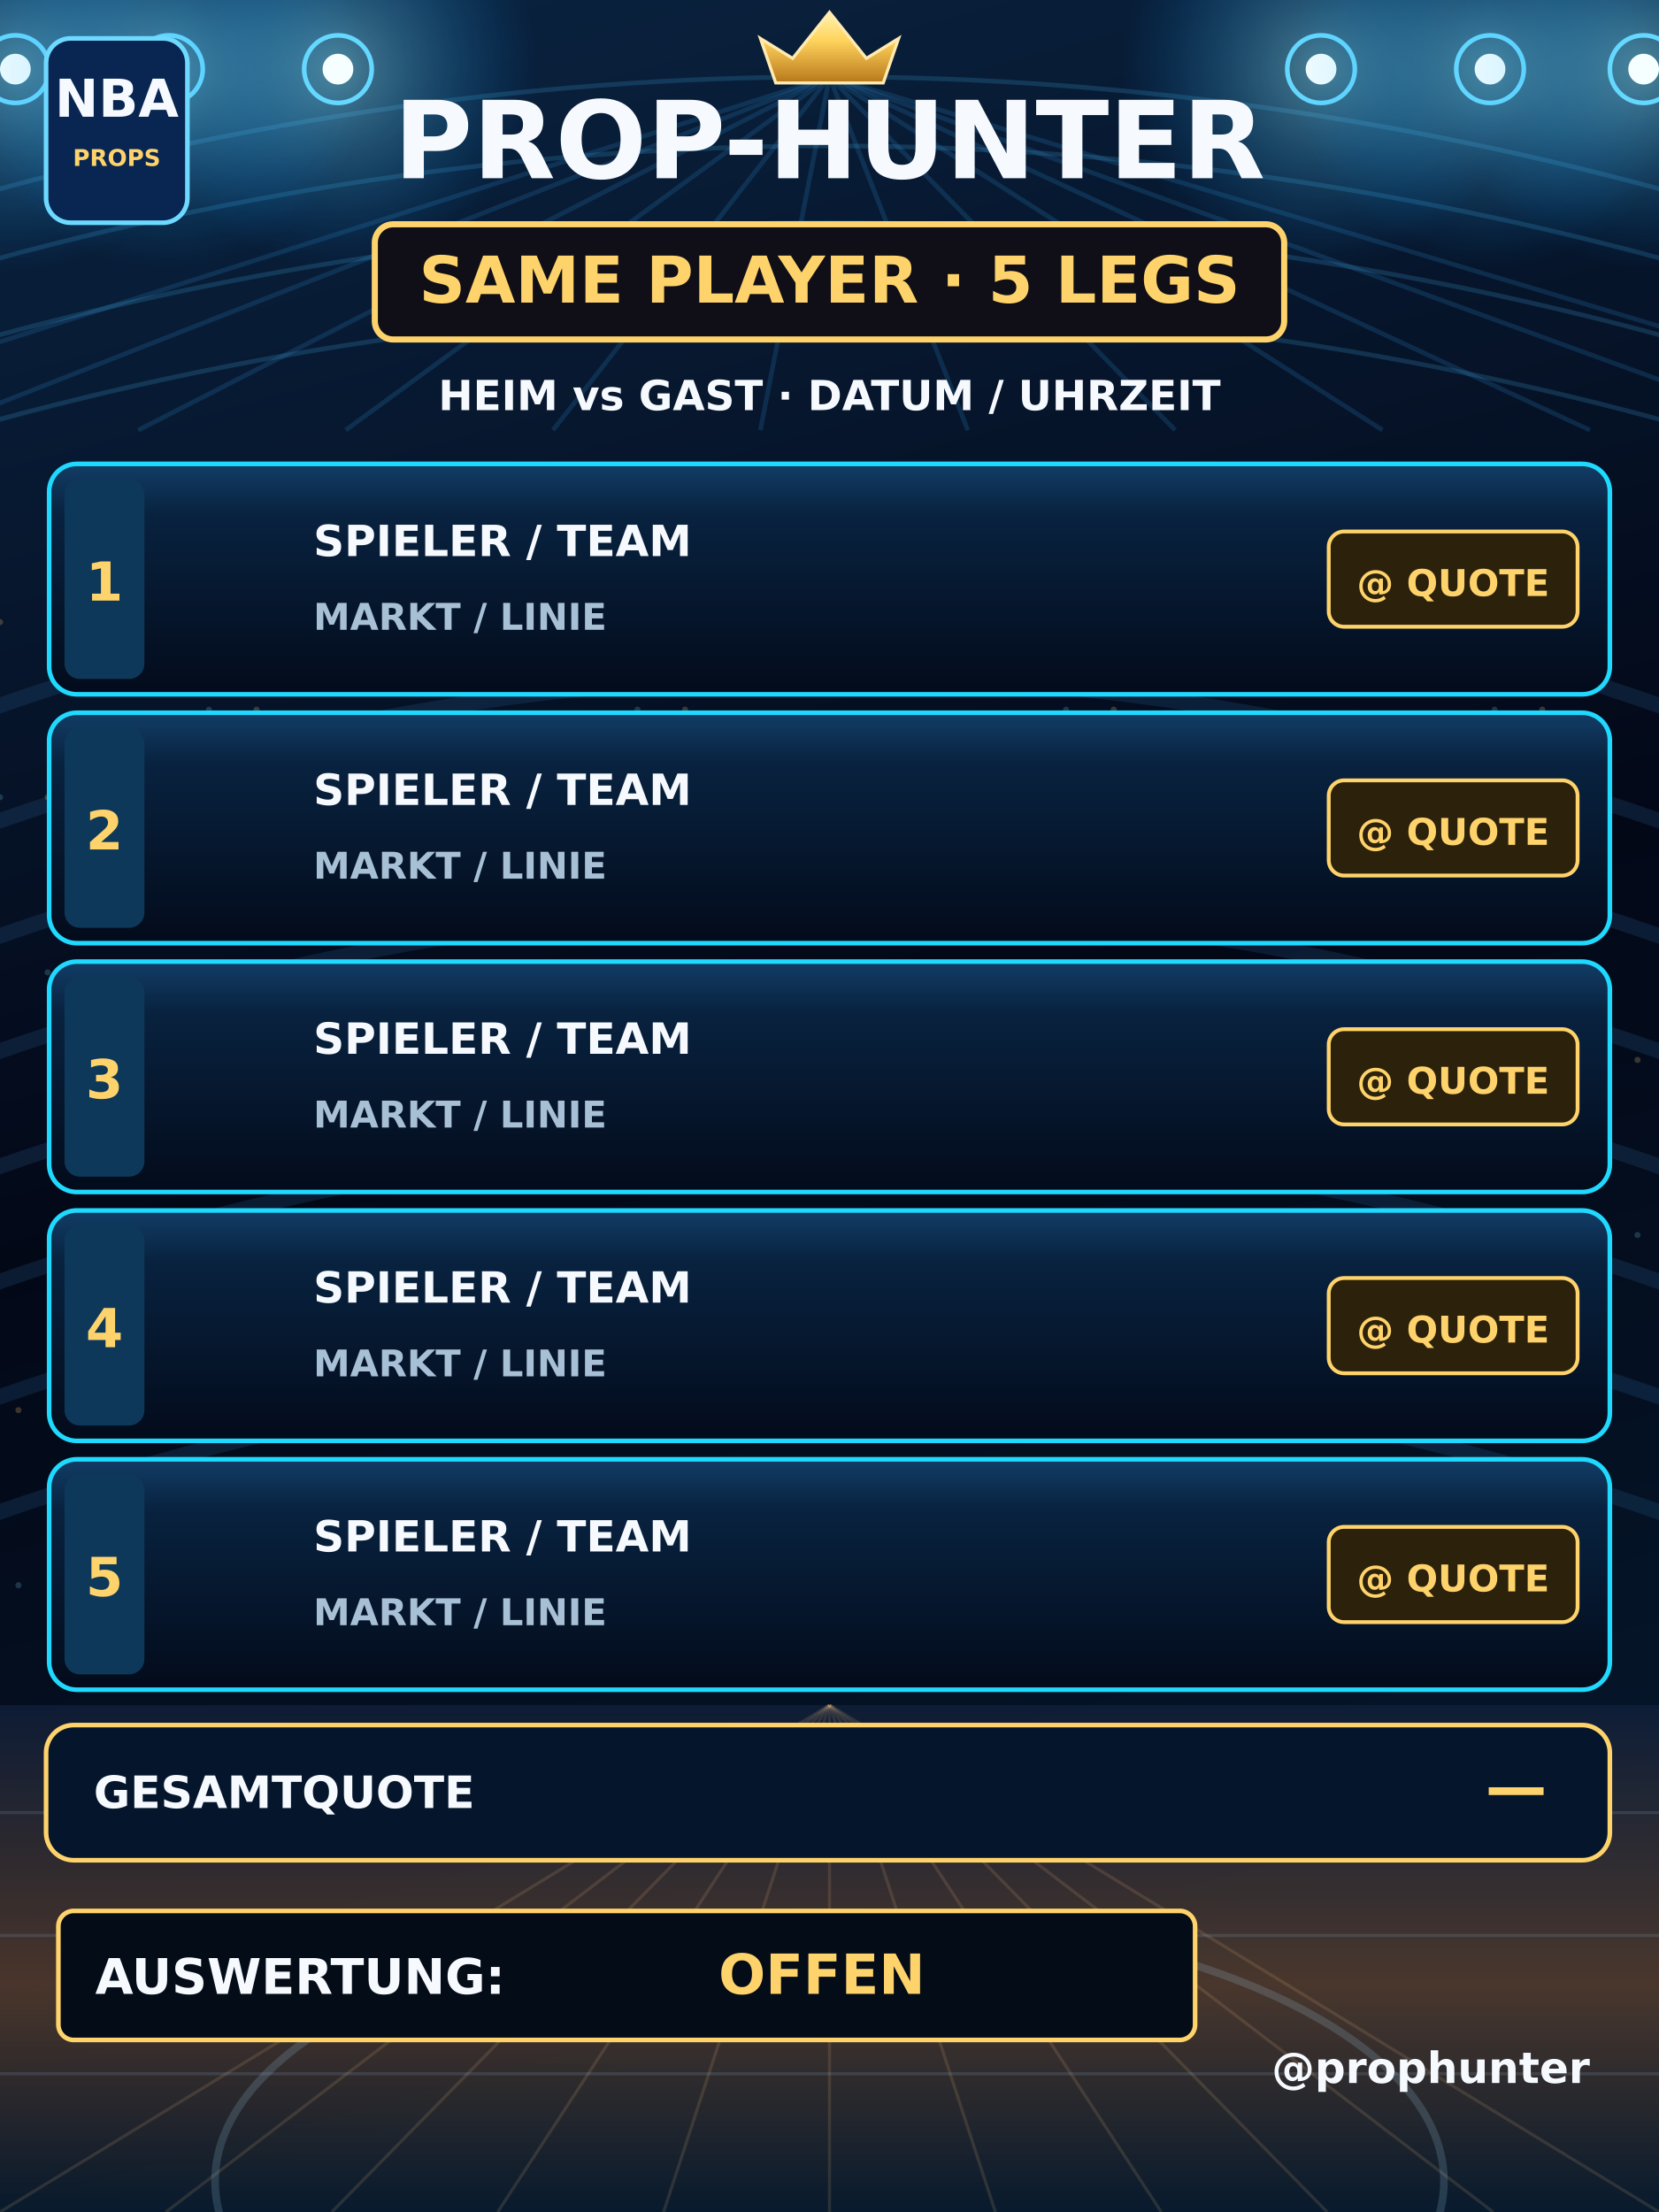
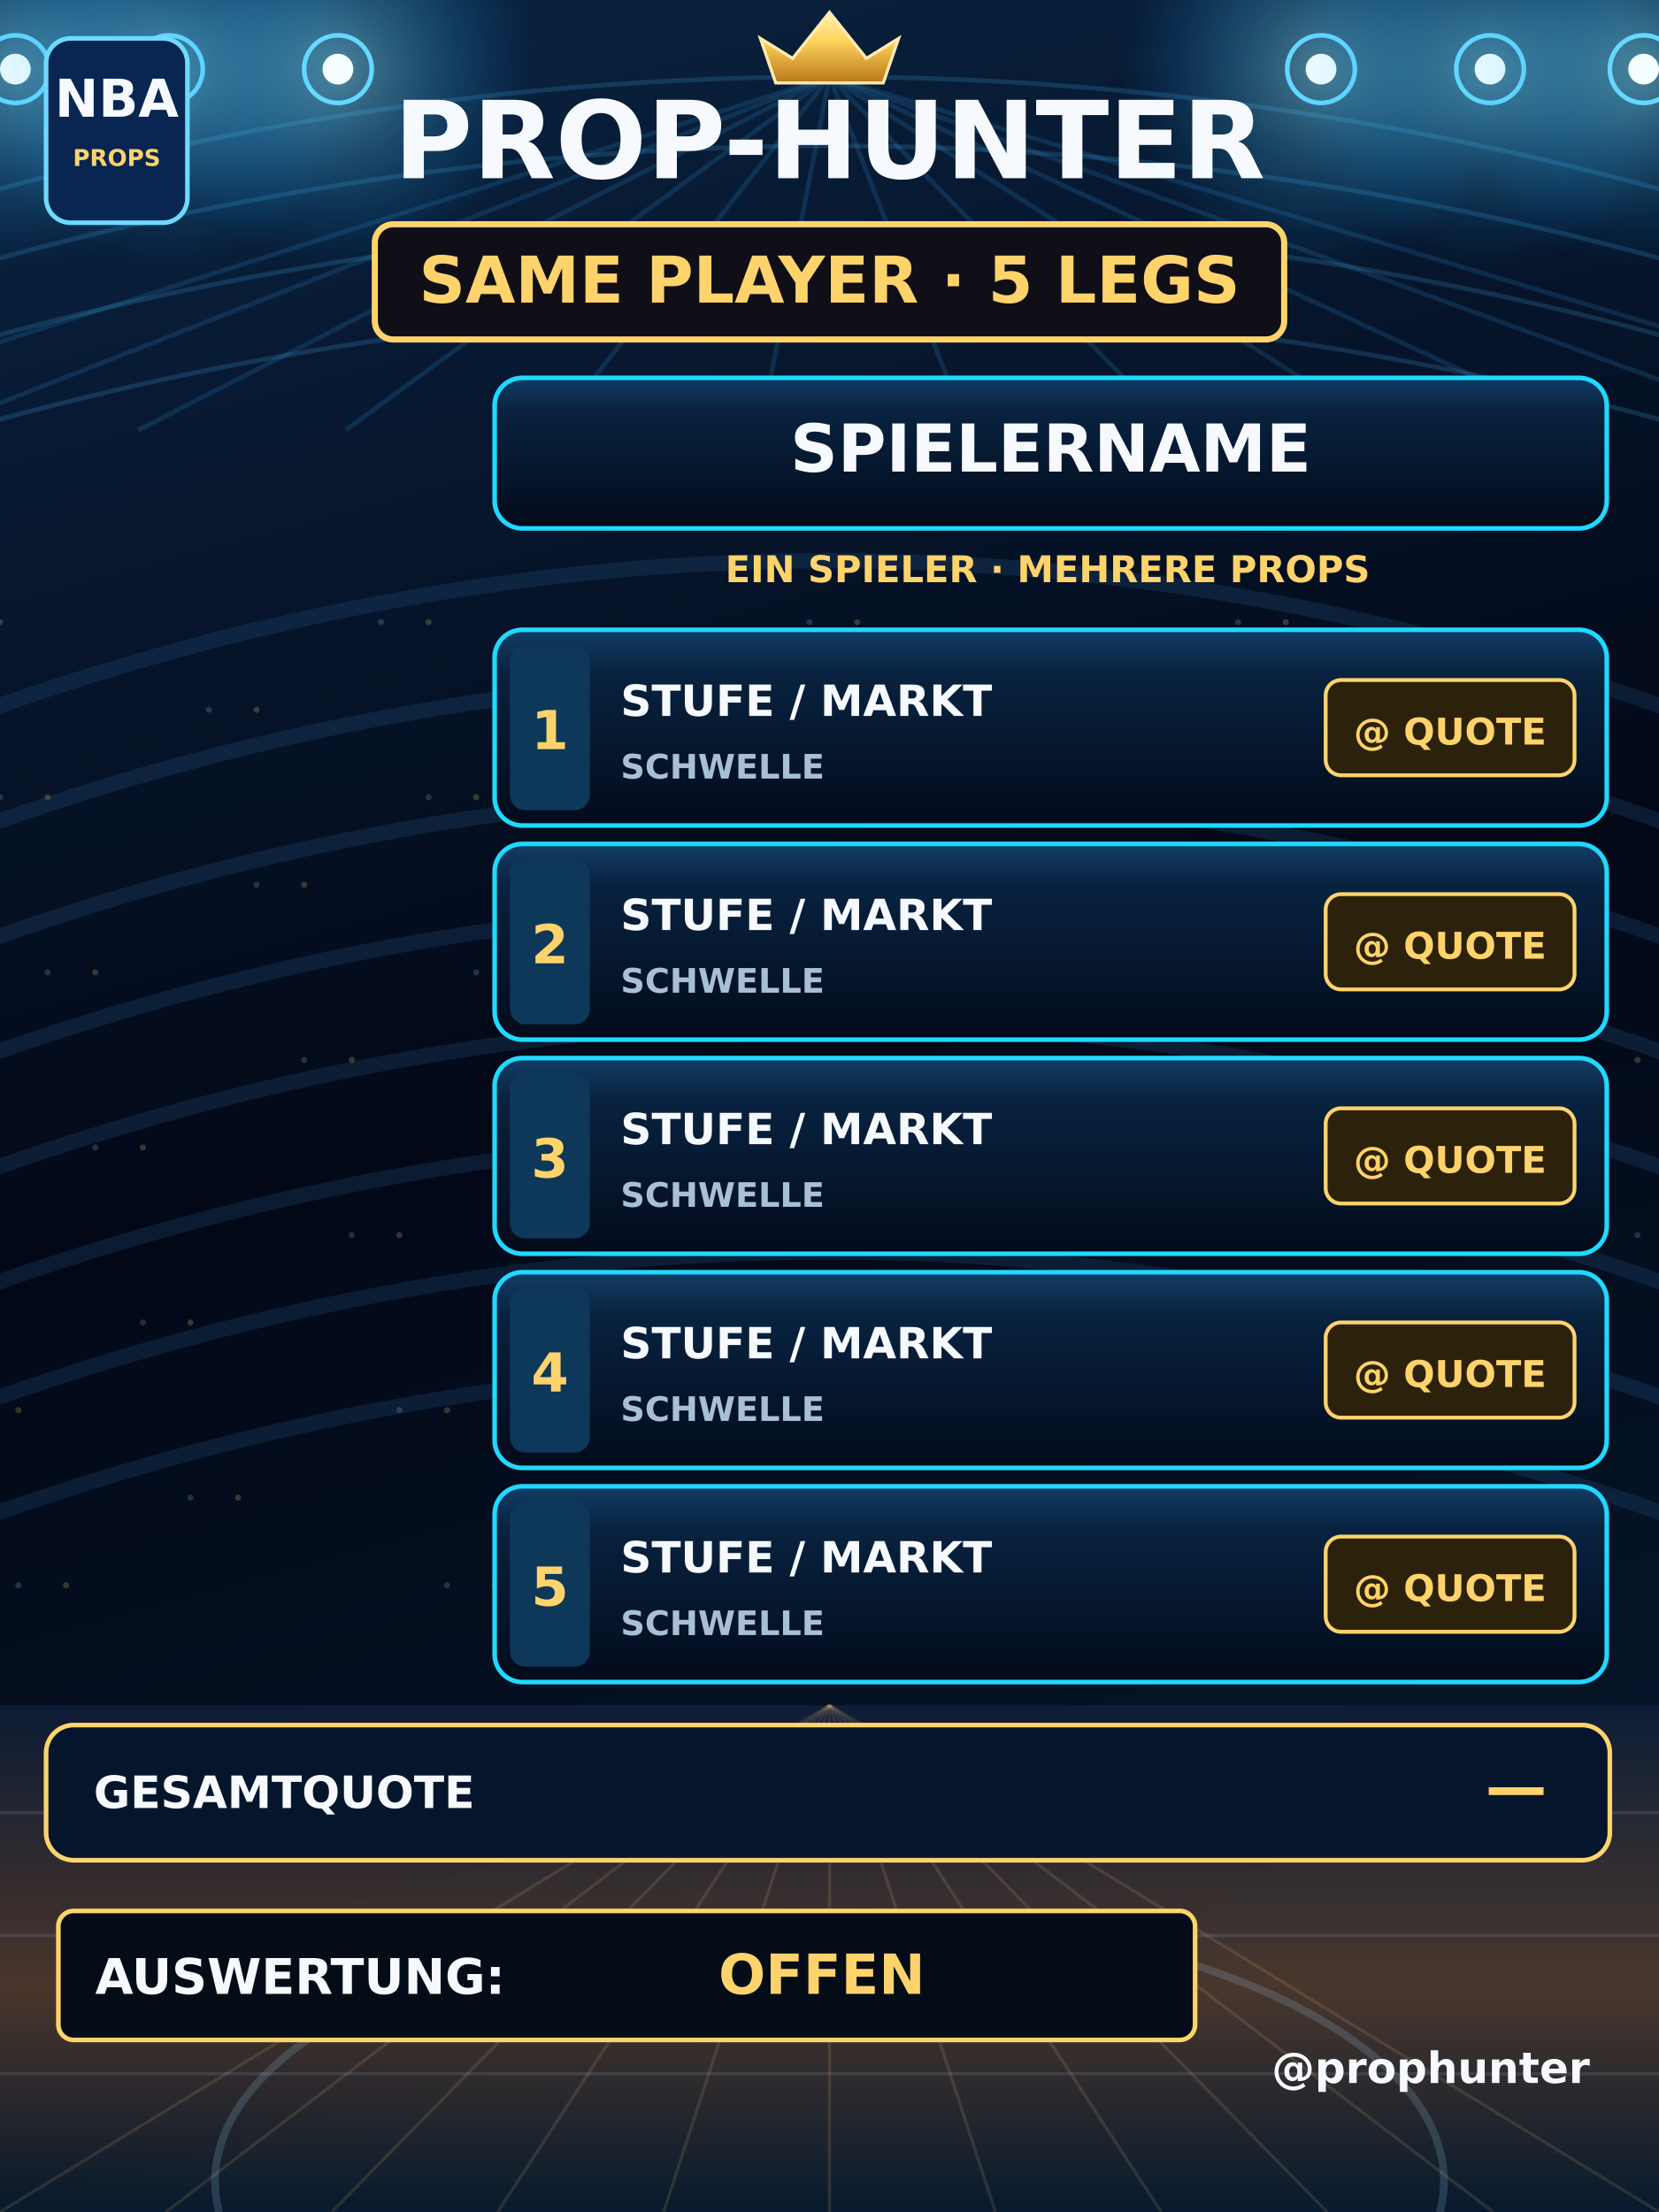
<svg xmlns="http://www.w3.org/2000/svg" width="1080" height="1440" viewBox="0 0 1080 1440">
  <defs>
    <linearGradient id="arena" x2=".2" y2="1">
      <stop stop-color="#0A2442" />
      <stop offset=".55" stop-color="#030817" />
      <stop offset="1" stop-color="#05172B" />
    </linearGradient>
    <linearGradient id="blue" x2="0" y2="1">
      <stop stop-color="#123D66" />
      <stop offset=".22" stop-color="#08223F" />
      <stop offset="1" stop-color="#030B1B" />
    </linearGradient>
    <linearGradient id="gold" x2="0" y2="1">
      <stop stop-color="#FFF3AE" />
      <stop offset=".4" stop-color="#FFD35C" />
      <stop offset="1" stop-color="#B8771A" />
    </linearGradient>
    <linearGradient id="court" x2="0" y2="1">
      <stop stop-color="#11213D" />
      <stop offset=".55" stop-color="#67442D" />
      <stop offset="1" stop-color="#091B2D" />
    </linearGradient>
    <radialGradient id="spot">
      <stop stop-color="#9AF2FF" stop-opacity=".46" />
      <stop offset="1" stop-color="#009AFF" stop-opacity="0" />
    </radialGradient>
  </defs>
  <g id="layer-arena-background">
    <rect x="0" y="0" width="1080" height="1440" rx="0" fill="url(#arena)" stroke="none" stroke-width="0" />
    <path d="M 540 50 L -180 280" stroke="#2476B1" stroke-opacity=".25" stroke-width="3" />
    <path d="M 540 50 L -45 280" stroke="#2476B1" stroke-opacity=".25" stroke-width="3" />
    <path d="M 540 50 L 90 280" stroke="#2476B1" stroke-opacity=".25" stroke-width="3" />
    <path d="M 540 50 L 225 280" stroke="#2476B1" stroke-opacity=".25" stroke-width="3" />
    <path d="M 540 50 L 360 280" stroke="#2476B1" stroke-opacity=".25" stroke-width="3" />
    <path d="M 540 50 L 495 280" stroke="#2476B1" stroke-opacity=".25" stroke-width="3" />
    <path d="M 540 50 L 630 280" stroke="#2476B1" stroke-opacity=".25" stroke-width="3" />
    <path d="M 540 50 L 765 280" stroke="#2476B1" stroke-opacity=".25" stroke-width="3" />
    <path d="M 540 50 L 900 280" stroke="#2476B1" stroke-opacity=".25" stroke-width="3" />
    <path d="M 540 50 L 1035 280" stroke="#2476B1" stroke-opacity=".25" stroke-width="3" />
    <path d="M 540 50 L 1170 280" stroke="#2476B1" stroke-opacity=".25" stroke-width="3" />
    <path d="M 540 50 L 1305 280" stroke="#2476B1" stroke-opacity=".25" stroke-width="3" />
    <path d="M -60 140 Q 540 -40 1140 140" stroke="#3B99CE" stroke-opacity=".23" stroke-width="3" fill="none" />
    <path d="M -60 185 Q 540 5 1140 185" stroke="#3B99CE" stroke-opacity=".23" stroke-width="3" fill="none" />
    <path d="M -60 235 Q 540 55 1140 235" stroke="#3B99CE" stroke-opacity=".23" stroke-width="3" fill="none" />
    <path d="M -60 290 Q 540 110 1140 290" stroke="#3B99CE" stroke-opacity=".23" stroke-width="3" fill="none" />
    <ellipse cx="10" cy="45" rx="130" ry="130" fill="url(#spot)" />
    <circle cx="10" cy="45" r="10" fill="#F6FFFF" />
    <circle cx="10" cy="45" r="22" stroke="#65D8FF" stroke-width="3" fill="none" />
    <ellipse cx="110" cy="45" rx="130" ry="130" fill="url(#spot)" />
    <circle cx="110" cy="45" r="10" fill="#F6FFFF" />
    <circle cx="110" cy="45" r="22" stroke="#65D8FF" stroke-width="3" fill="none" />
    <ellipse cx="220" cy="45" rx="130" ry="130" fill="url(#spot)" />
    <circle cx="220" cy="45" r="10" fill="#F6FFFF" />
    <circle cx="220" cy="45" r="22" stroke="#65D8FF" stroke-width="3" fill="none" />
    <ellipse cx="860" cy="45" rx="130" ry="130" fill="url(#spot)" />
    <circle cx="860" cy="45" r="10" fill="#F6FFFF" />
    <circle cx="860" cy="45" r="22" stroke="#65D8FF" stroke-width="3" fill="none" />
    <ellipse cx="970" cy="45" rx="130" ry="130" fill="url(#spot)" />
    <circle cx="970" cy="45" r="10" fill="#F6FFFF" />
    <circle cx="970" cy="45" r="22" stroke="#65D8FF" stroke-width="3" fill="none" />
    <ellipse cx="1070" cy="45" rx="130" ry="130" fill="url(#spot)" />
    <circle cx="1070" cy="45" r="10" fill="#F6FFFF" />
    <circle cx="1070" cy="45" r="22" stroke="#65D8FF" stroke-width="3" fill="none" />
    <path d="M -130 510 Q 540 220 1210 510" stroke="#2B6295" stroke-opacity=".22" stroke-width="10" fill="none" />
    <path d="M -130 585 Q 540 295 1210 585" stroke="#2B6295" stroke-opacity=".22" stroke-width="10" fill="none" />
    <path d="M -130 660 Q 540 370 1210 660" stroke="#2B6295" stroke-opacity=".22" stroke-width="10" fill="none" />
    <path d="M -130 735 Q 540 445 1210 735" stroke="#2B6295" stroke-opacity=".22" stroke-width="10" fill="none" />
    <path d="M -130 810 Q 540 520 1210 810" stroke="#2B6295" stroke-opacity=".22" stroke-width="10" fill="none" />
    <path d="M -130 885 Q 540 595 1210 885" stroke="#2B6295" stroke-opacity=".22" stroke-width="10" fill="none" />
    <path d="M -130 960 Q 540 670 1210 960" stroke="#2B6295" stroke-opacity=".22" stroke-width="10" fill="none" />
    <path d="M -130 1035 Q 540 745 1210 1035" stroke="#2B6295" stroke-opacity=".22" stroke-width="10" fill="none" />
    <circle cx="0" cy="405" r="2" fill="#FFCE79" opacity=".22" />
    <circle cx="248" cy="405" r="2" fill="#77C5E9" opacity=".22" />
    <circle cx="279" cy="405" r="2" fill="#FFCE79" opacity=".22" />
    <circle cx="527" cy="405" r="2" fill="#77C5E9" opacity=".22" />
    <circle cx="558" cy="405" r="2" fill="#FFCE79" opacity=".22" />
    <circle cx="806" cy="405" r="2" fill="#77C5E9" opacity=".22" />
    <circle cx="837" cy="405" r="2" fill="#FFCE79" opacity=".22" />
    <circle cx="1085" cy="405" r="2" fill="#77C5E9" opacity=".22" />
    <circle cx="136" cy="462" r="2" fill="#77C5E9" opacity=".22" />
    <circle cx="167" cy="462" r="2" fill="#FFCE79" opacity=".22" />
    <circle cx="415" cy="462" r="2" fill="#77C5E9" opacity=".22" />
    <circle cx="446" cy="462" r="2" fill="#FFCE79" opacity=".22" />
    <circle cx="694" cy="462" r="2" fill="#77C5E9" opacity=".22" />
    <circle cx="725" cy="462" r="2" fill="#FFCE79" opacity=".22" />
    <circle cx="973" cy="462" r="2" fill="#77C5E9" opacity=".22" />
    <circle cx="1004" cy="462" r="2" fill="#FFCE79" opacity=".22" />
    <circle cx="0" cy="519" r="2" fill="#77C5E9" opacity=".22" />
    <circle cx="31" cy="519" r="2" fill="#FFCE79" opacity=".22" />
    <circle cx="279" cy="519" r="2" fill="#77C5E9" opacity=".22" />
    <circle cx="310" cy="519" r="2" fill="#FFCE79" opacity=".22" />
    <circle cx="558" cy="519" r="2" fill="#77C5E9" opacity=".22" />
    <circle cx="589" cy="519" r="2" fill="#FFCE79" opacity=".22" />
    <circle cx="837" cy="519" r="2" fill="#77C5E9" opacity=".22" />
    <circle cx="868" cy="519" r="2" fill="#FFCE79" opacity=".22" />
    <circle cx="167" cy="576" r="2" fill="#77C5E9" opacity=".22" />
    <circle cx="198" cy="576" r="2" fill="#FFCE79" opacity=".22" />
    <circle cx="446" cy="576" r="2" fill="#77C5E9" opacity=".22" />
    <circle cx="477" cy="576" r="2" fill="#FFCE79" opacity=".22" />
    <circle cx="725" cy="576" r="2" fill="#77C5E9" opacity=".22" />
    <circle cx="756" cy="576" r="2" fill="#FFCE79" opacity=".22" />
    <circle cx="1004" cy="576" r="2" fill="#77C5E9" opacity=".22" />
    <circle cx="1035" cy="576" r="2" fill="#FFCE79" opacity=".22" />
    <circle cx="31" cy="633" r="2" fill="#77C5E9" opacity=".22" />
    <circle cx="62" cy="633" r="2" fill="#FFCE79" opacity=".22" />
    <circle cx="310" cy="633" r="2" fill="#77C5E9" opacity=".22" />
    <circle cx="341" cy="633" r="2" fill="#FFCE79" opacity=".22" />
    <circle cx="589" cy="633" r="2" fill="#77C5E9" opacity=".22" />
    <circle cx="620" cy="633" r="2" fill="#FFCE79" opacity=".22" />
    <circle cx="868" cy="633" r="2" fill="#77C5E9" opacity=".22" />
    <circle cx="899" cy="633" r="2" fill="#FFCE79" opacity=".22" />
    <circle cx="198" cy="690" r="2" fill="#77C5E9" opacity=".22" />
    <circle cx="229" cy="690" r="2" fill="#FFCE79" opacity=".22" />
    <circle cx="477" cy="690" r="2" fill="#77C5E9" opacity=".22" />
    <circle cx="508" cy="690" r="2" fill="#FFCE79" opacity=".22" />
    <circle cx="756" cy="690" r="2" fill="#77C5E9" opacity=".22" />
    <circle cx="787" cy="690" r="2" fill="#FFCE79" opacity=".22" />
    <circle cx="1035" cy="690" r="2" fill="#77C5E9" opacity=".22" />
    <circle cx="1066" cy="690" r="2" fill="#FFCE79" opacity=".22" />
    <circle cx="62" cy="747" r="2" fill="#77C5E9" opacity=".22" />
    <circle cx="93" cy="747" r="2" fill="#FFCE79" opacity=".22" />
    <circle cx="341" cy="747" r="2" fill="#77C5E9" opacity=".22" />
    <circle cx="372" cy="747" r="2" fill="#FFCE79" opacity=".22" />
    <circle cx="620" cy="747" r="2" fill="#77C5E9" opacity=".22" />
    <circle cx="651" cy="747" r="2" fill="#FFCE79" opacity=".22" />
    <circle cx="899" cy="747" r="2" fill="#77C5E9" opacity=".22" />
    <circle cx="930" cy="747" r="2" fill="#FFCE79" opacity=".22" />
    <circle cx="229" cy="804" r="2" fill="#77C5E9" opacity=".22" />
    <circle cx="260" cy="804" r="2" fill="#FFCE79" opacity=".22" />
    <circle cx="508" cy="804" r="2" fill="#77C5E9" opacity=".22" />
    <circle cx="539" cy="804" r="2" fill="#FFCE79" opacity=".22" />
    <circle cx="787" cy="804" r="2" fill="#77C5E9" opacity=".22" />
    <circle cx="818" cy="804" r="2" fill="#FFCE79" opacity=".22" />
    <circle cx="1066" cy="804" r="2" fill="#77C5E9" opacity=".22" />
    <circle cx="1097" cy="804" r="2" fill="#FFCE79" opacity=".22" />
    <circle cx="93" cy="861" r="2" fill="#77C5E9" opacity=".22" />
    <circle cx="124" cy="861" r="2" fill="#FFCE79" opacity=".22" />
    <circle cx="372" cy="861" r="2" fill="#77C5E9" opacity=".22" />
    <circle cx="403" cy="861" r="2" fill="#FFCE79" opacity=".22" />
    <circle cx="651" cy="861" r="2" fill="#77C5E9" opacity=".22" />
    <circle cx="682" cy="861" r="2" fill="#FFCE79" opacity=".22" />
    <circle cx="930" cy="861" r="2" fill="#77C5E9" opacity=".22" />
    <circle cx="961" cy="861" r="2" fill="#FFCE79" opacity=".22" />
    <circle cx="12" cy="918" r="2" fill="#FFCE79" opacity=".22" />
    <circle cx="260" cy="918" r="2" fill="#77C5E9" opacity=".22" />
    <circle cx="291" cy="918" r="2" fill="#FFCE79" opacity=".22" />
    <circle cx="539" cy="918" r="2" fill="#77C5E9" opacity=".22" />
    <circle cx="570" cy="918" r="2" fill="#FFCE79" opacity=".22" />
    <circle cx="818" cy="918" r="2" fill="#77C5E9" opacity=".22" />
    <circle cx="849" cy="918" r="2" fill="#FFCE79" opacity=".22" />
    <circle cx="1097" cy="918" r="2" fill="#77C5E9" opacity=".22" />
    <circle cx="124" cy="975" r="2" fill="#77C5E9" opacity=".22" />
    <circle cx="155" cy="975" r="2" fill="#FFCE79" opacity=".22" />
    <circle cx="403" cy="975" r="2" fill="#77C5E9" opacity=".22" />
    <circle cx="434" cy="975" r="2" fill="#FFCE79" opacity=".22" />
    <circle cx="682" cy="975" r="2" fill="#77C5E9" opacity=".22" />
    <circle cx="713" cy="975" r="2" fill="#FFCE79" opacity=".22" />
    <circle cx="961" cy="975" r="2" fill="#77C5E9" opacity=".22" />
    <circle cx="992" cy="975" r="2" fill="#FFCE79" opacity=".22" />
    <circle cx="12" cy="1032" r="2" fill="#77C5E9" opacity=".22" />
    <circle cx="43" cy="1032" r="2" fill="#FFCE79" opacity=".22" />
    <circle cx="291" cy="1032" r="2" fill="#77C5E9" opacity=".22" />
    <circle cx="322" cy="1032" r="2" fill="#FFCE79" opacity=".22" />
    <circle cx="570" cy="1032" r="2" fill="#77C5E9" opacity=".22" />
    <circle cx="601" cy="1032" r="2" fill="#FFCE79" opacity=".22" />
    <circle cx="849" cy="1032" r="2" fill="#77C5E9" opacity=".22" />
    <circle cx="880" cy="1032" r="2" fill="#FFCE79" opacity=".22" />
    <path d="M 0 1110 H 1080 V 1440 H 0 Z" fill="url(#court)" opacity=".7" />
    <path d="M 540 1110 L 0 1440" stroke="#FFCB85" stroke-opacity=".13" stroke-width="2" />
    <path d="M 540 1110 L 108 1440" stroke="#FFCB85" stroke-opacity=".13" stroke-width="2" />
    <path d="M 540 1110 L 216 1440" stroke="#FFCB85" stroke-opacity=".13" stroke-width="2" />
    <path d="M 540 1110 L 324 1440" stroke="#FFCB85" stroke-opacity=".13" stroke-width="2" />
    <path d="M 540 1110 L 432 1440" stroke="#FFCB85" stroke-opacity=".13" stroke-width="2" />
    <path d="M 540 1110 L 540 1440" stroke="#FFCB85" stroke-opacity=".13" stroke-width="2" />
    <path d="M 540 1110 L 648 1440" stroke="#FFCB85" stroke-opacity=".13" stroke-width="2" />
    <path d="M 540 1110 L 756 1440" stroke="#FFCB85" stroke-opacity=".13" stroke-width="2" />
    <path d="M 540 1110 L 864 1440" stroke="#FFCB85" stroke-opacity=".13" stroke-width="2" />
    <path d="M 540 1110 L 972 1440" stroke="#FFCB85" stroke-opacity=".13" stroke-width="2" />
    <path d="M 540 1110 L 1080 1440" stroke="#FFCB85" stroke-opacity=".13" stroke-width="2" />
    <path d="M 0 1180 H 1080" stroke="#9DCEFF" stroke-opacity=".14" stroke-width="2" />
    <path d="M 0 1260 H 1080" stroke="#9DCEFF" stroke-opacity=".14" stroke-width="2" />
    <path d="M 0 1350 H 1080" stroke="#9DCEFF" stroke-opacity=".14" stroke-width="2" />
    <ellipse cx="540" cy="1420" rx="400" ry="175" stroke="#A6D7F3" stroke-opacity=".18" stroke-width="5" fill="none" />
  </g>
  <g id="layer-branding">
    <rect x="30" y="25" width="92" height="120" rx="16" fill="#082651" stroke="#6ED9FF" stroke-width="3" />
    <text x="76" y="76" fill="#F6FAFF" font-family="DejaVu Sans,Arial,sans-serif" font-size="34" font-weight="800" text-anchor="middle">NBA</text>
    <text x="76" y="108" fill="#FFD36B" font-family="DejaVu Sans,Arial,sans-serif" font-size="15" font-weight="800" text-anchor="middle">PROPS</text>
    <polygon points="505,54 495,25 516,38 540,8 564,38 585,25 575,54" fill="url(#gold)" stroke="#FFEAB0" stroke-width="2" />
    <text x="540" y="116" fill="#F6FAFF" font-family="DejaVu Sans,Arial,sans-serif" font-size="70" font-weight="800" text-anchor="middle">PROP-HUNTER</text>
    <path d="M 260 127 H 820" stroke="url(#gold)" stroke-width="5" />
    <rect x="244" y="146" width="592" height="75" rx="12" fill="#100F17" stroke="#FFD36B" stroke-width="4" />
    <text x="540" y="197" fill="#FFD36B" font-family="DejaVu Sans,Arial,sans-serif" font-size="42" font-weight="800" text-anchor="middle">SAME PLAYER · 5 LEGS</text>
  </g>
-   <text x="540" y="267" fill="#F6FAFF" font-family="DejaVu Sans,Arial,sans-serif" font-size="27" font-weight="800" text-anchor="middle" data-field="game">HEIM vs GAST · DATUM / UHRZEIT</text>
+   <g id="layer-player-background">
+     <g id="slot-player_photo" data-image-slot="player_photo" data-x="0" data-y="220" data-width="315" data-height="770" data-frameless="true" />
+   </g>
+   <rect x="322" y="246" width="724" height="98" rx="18" fill="url(#blue)" stroke="#1FD9FF" stroke-width="3" />
+   <text x="684" y="307" fill="#F6FAFF" font-family="DejaVu Sans,Arial,sans-serif" font-size="43" font-weight="800" text-anchor="middle" data-field="player_name">SPIELERNAME</text>
+   <text x="682" y="379" fill="#FFD36B" font-family="DejaVu Sans,Arial,sans-serif" font-size="24" font-weight="800" text-anchor="middle">EIN SPIELER · MEHRERE PROPS</text>
  <g id="layer-legs">
-     <rect x="32" y="302" width="1016" height="150" rx="18" fill="url(#blue)" stroke="#1FD9FF" stroke-width="3" />
-     <rect x="42" y="312" width="52" height="130" rx="10" fill="#0D385A" stroke="none" stroke-width="0" />
-     <text x="68" y="391" fill="#FFD36B" font-family="DejaVu Sans,Arial,sans-serif" font-size="35" font-weight="800" text-anchor="middle">1</text>
-     <g id="slot-leg_1_photo" data-image-slot="leg_1_photo" data-x="106" data-y="310" data-width="95" data-height="134" data-frameless="true" />
-     <text x="204" y="362" fill="#F6FAFF" font-family="DejaVu Sans,Arial,sans-serif" font-size="28" font-weight="800" text-anchor="start" data-field="leg_1_name">SPIELER / TEAM</text>
-     <text x="204" y="410" fill="#A8C0D5" font-family="DejaVu Sans,Arial,sans-serif" font-size="24" font-weight="800" text-anchor="start" data-field="leg_1_market">MARKT / LINIE</text>
-     <rect x="865" y="346" width="162" height="62" rx="10" fill="#2C210B" stroke="#FFD36B" stroke-width="2.5" />
-     <text x="946" y="388" fill="#FFD36B" font-family="DejaVu Sans,Arial,sans-serif" font-size="24" font-weight="800" text-anchor="middle" data-field="leg_1_odds">@ QUOTE</text>
-     <rect x="32" y="464" width="1016" height="150" rx="18" fill="url(#blue)" stroke="#1FD9FF" stroke-width="3" />
-     <rect x="42" y="474" width="52" height="130" rx="10" fill="#0D385A" stroke="none" stroke-width="0" />
-     <text x="68" y="553" fill="#FFD36B" font-family="DejaVu Sans,Arial,sans-serif" font-size="35" font-weight="800" text-anchor="middle">2</text>
-     <g id="slot-leg_2_photo" data-image-slot="leg_2_photo" data-x="106" data-y="472" data-width="95" data-height="134" data-frameless="true" />
-     <text x="204" y="524" fill="#F6FAFF" font-family="DejaVu Sans,Arial,sans-serif" font-size="28" font-weight="800" text-anchor="start" data-field="leg_2_name">SPIELER / TEAM</text>
-     <text x="204" y="572" fill="#A8C0D5" font-family="DejaVu Sans,Arial,sans-serif" font-size="24" font-weight="800" text-anchor="start" data-field="leg_2_market">MARKT / LINIE</text>
-     <rect x="865" y="508" width="162" height="62" rx="10" fill="#2C210B" stroke="#FFD36B" stroke-width="2.5" />
-     <text x="946" y="550" fill="#FFD36B" font-family="DejaVu Sans,Arial,sans-serif" font-size="24" font-weight="800" text-anchor="middle" data-field="leg_2_odds">@ QUOTE</text>
-     <rect x="32" y="626" width="1016" height="150" rx="18" fill="url(#blue)" stroke="#1FD9FF" stroke-width="3" />
-     <rect x="42" y="636" width="52" height="130" rx="10" fill="#0D385A" stroke="none" stroke-width="0" />
-     <text x="68" y="715" fill="#FFD36B" font-family="DejaVu Sans,Arial,sans-serif" font-size="35" font-weight="800" text-anchor="middle">3</text>
-     <g id="slot-leg_3_photo" data-image-slot="leg_3_photo" data-x="106" data-y="634" data-width="95" data-height="134" data-frameless="true" />
-     <text x="204" y="686" fill="#F6FAFF" font-family="DejaVu Sans,Arial,sans-serif" font-size="28" font-weight="800" text-anchor="start" data-field="leg_3_name">SPIELER / TEAM</text>
-     <text x="204" y="734" fill="#A8C0D5" font-family="DejaVu Sans,Arial,sans-serif" font-size="24" font-weight="800" text-anchor="start" data-field="leg_3_market">MARKT / LINIE</text>
-     <rect x="865" y="670" width="162" height="62" rx="10" fill="#2C210B" stroke="#FFD36B" stroke-width="2.5" />
-     <text x="946" y="712" fill="#FFD36B" font-family="DejaVu Sans,Arial,sans-serif" font-size="24" font-weight="800" text-anchor="middle" data-field="leg_3_odds">@ QUOTE</text>
-     <rect x="32" y="788" width="1016" height="150" rx="18" fill="url(#blue)" stroke="#1FD9FF" stroke-width="3" />
-     <rect x="42" y="798" width="52" height="130" rx="10" fill="#0D385A" stroke="none" stroke-width="0" />
-     <text x="68" y="877" fill="#FFD36B" font-family="DejaVu Sans,Arial,sans-serif" font-size="35" font-weight="800" text-anchor="middle">4</text>
-     <g id="slot-leg_4_photo" data-image-slot="leg_4_photo" data-x="106" data-y="796" data-width="95" data-height="134" data-frameless="true" />
-     <text x="204" y="848" fill="#F6FAFF" font-family="DejaVu Sans,Arial,sans-serif" font-size="28" font-weight="800" text-anchor="start" data-field="leg_4_name">SPIELER / TEAM</text>
-     <text x="204" y="896" fill="#A8C0D5" font-family="DejaVu Sans,Arial,sans-serif" font-size="24" font-weight="800" text-anchor="start" data-field="leg_4_market">MARKT / LINIE</text>
-     <rect x="865" y="832" width="162" height="62" rx="10" fill="#2C210B" stroke="#FFD36B" stroke-width="2.5" />
-     <text x="946" y="874" fill="#FFD36B" font-family="DejaVu Sans,Arial,sans-serif" font-size="24" font-weight="800" text-anchor="middle" data-field="leg_4_odds">@ QUOTE</text>
-     <rect x="32" y="950" width="1016" height="150" rx="18" fill="url(#blue)" stroke="#1FD9FF" stroke-width="3" />
-     <rect x="42" y="960" width="52" height="130" rx="10" fill="#0D385A" stroke="none" stroke-width="0" />
-     <text x="68" y="1039" fill="#FFD36B" font-family="DejaVu Sans,Arial,sans-serif" font-size="35" font-weight="800" text-anchor="middle">5</text>
-     <g id="slot-leg_5_photo" data-image-slot="leg_5_photo" data-x="106" data-y="958" data-width="95" data-height="134" data-frameless="true" />
-     <text x="204" y="1010" fill="#F6FAFF" font-family="DejaVu Sans,Arial,sans-serif" font-size="28" font-weight="800" text-anchor="start" data-field="leg_5_name">SPIELER / TEAM</text>
-     <text x="204" y="1058" fill="#A8C0D5" font-family="DejaVu Sans,Arial,sans-serif" font-size="24" font-weight="800" text-anchor="start" data-field="leg_5_market">MARKT / LINIE</text>
-     <rect x="865" y="994" width="162" height="62" rx="10" fill="#2C210B" stroke="#FFD36B" stroke-width="2.5" />
-     <text x="946" y="1036" fill="#FFD36B" font-family="DejaVu Sans,Arial,sans-serif" font-size="24" font-weight="800" text-anchor="middle" data-field="leg_5_odds">@ QUOTE</text>
+     <rect x="322" y="410" width="724" height="127.4" rx="18" fill="url(#blue)" stroke="#1FD9FF" stroke-width="3" />
+     <rect x="332" y="420" width="52" height="107.4" rx="10" fill="#0D385A" stroke="none" stroke-width="0" />
+     <text x="358" y="487.7" fill="#FFD36B" font-family="DejaVu Sans,Arial,sans-serif" font-size="35" font-weight="800" text-anchor="middle">1</text>
+     <text x="404" y="466.056" fill="#F6FAFF" font-family="DejaVu Sans,Arial,sans-serif" font-size="28" font-weight="800" text-anchor="start" data-field="leg_1_market">STUFE / MARKT</text>
+     <text x="404" y="506.824" fill="#A8C0D5" font-family="DejaVu Sans,Arial,sans-serif" font-size="22" font-weight="800" text-anchor="start" data-field="leg_1_line">SCHWELLE</text>
+     <rect x="863" y="442.7" width="162" height="62" rx="10" fill="#2C210B" stroke="#FFD36B" stroke-width="2.5" />
+     <text x="944" y="484.7" fill="#FFD36B" font-family="DejaVu Sans,Arial,sans-serif" font-size="24" font-weight="800" text-anchor="middle" data-field="leg_1_odds">@ QUOTE</text>
+     <rect x="322" y="549.4" width="724" height="127.4" rx="18" fill="url(#blue)" stroke="#1FD9FF" stroke-width="3" />
+     <rect x="332" y="559.4" width="52" height="107.4" rx="10" fill="#0D385A" stroke="none" stroke-width="0" />
+     <text x="358" y="627.1" fill="#FFD36B" font-family="DejaVu Sans,Arial,sans-serif" font-size="35" font-weight="800" text-anchor="middle">2</text>
+     <text x="404" y="605.456" fill="#F6FAFF" font-family="DejaVu Sans,Arial,sans-serif" font-size="28" font-weight="800" text-anchor="start" data-field="leg_2_market">STUFE / MARKT</text>
+     <text x="404" y="646.224" fill="#A8C0D5" font-family="DejaVu Sans,Arial,sans-serif" font-size="22" font-weight="800" text-anchor="start" data-field="leg_2_line">SCHWELLE</text>
+     <rect x="863" y="582.1" width="162" height="62" rx="10" fill="#2C210B" stroke="#FFD36B" stroke-width="2.5" />
+     <text x="944" y="624.1" fill="#FFD36B" font-family="DejaVu Sans,Arial,sans-serif" font-size="24" font-weight="800" text-anchor="middle" data-field="leg_2_odds">@ QUOTE</text>
+     <rect x="322" y="688.8" width="724" height="127.4" rx="18" fill="url(#blue)" stroke="#1FD9FF" stroke-width="3" />
+     <rect x="332" y="698.8" width="52" height="107.4" rx="10" fill="#0D385A" stroke="none" stroke-width="0" />
+     <text x="358" y="766.5" fill="#FFD36B" font-family="DejaVu Sans,Arial,sans-serif" font-size="35" font-weight="800" text-anchor="middle">3</text>
+     <text x="404" y="744.856" fill="#F6FAFF" font-family="DejaVu Sans,Arial,sans-serif" font-size="28" font-weight="800" text-anchor="start" data-field="leg_3_market">STUFE / MARKT</text>
+     <text x="404" y="785.624" fill="#A8C0D5" font-family="DejaVu Sans,Arial,sans-serif" font-size="22" font-weight="800" text-anchor="start" data-field="leg_3_line">SCHWELLE</text>
+     <rect x="863" y="721.5" width="162" height="62" rx="10" fill="#2C210B" stroke="#FFD36B" stroke-width="2.5" />
+     <text x="944" y="763.5" fill="#FFD36B" font-family="DejaVu Sans,Arial,sans-serif" font-size="24" font-weight="800" text-anchor="middle" data-field="leg_3_odds">@ QUOTE</text>
+     <rect x="322" y="828.2" width="724" height="127.4" rx="18" fill="url(#blue)" stroke="#1FD9FF" stroke-width="3" />
+     <rect x="332" y="838.2" width="52" height="107.4" rx="10" fill="#0D385A" stroke="none" stroke-width="0" />
+     <text x="358" y="905.9" fill="#FFD36B" font-family="DejaVu Sans,Arial,sans-serif" font-size="35" font-weight="800" text-anchor="middle">4</text>
+     <text x="404" y="884.256" fill="#F6FAFF" font-family="DejaVu Sans,Arial,sans-serif" font-size="28" font-weight="800" text-anchor="start" data-field="leg_4_market">STUFE / MARKT</text>
+     <text x="404" y="925.024" fill="#A8C0D5" font-family="DejaVu Sans,Arial,sans-serif" font-size="22" font-weight="800" text-anchor="start" data-field="leg_4_line">SCHWELLE</text>
+     <rect x="863" y="860.9" width="162" height="62" rx="10" fill="#2C210B" stroke="#FFD36B" stroke-width="2.5" />
+     <text x="944" y="902.9" fill="#FFD36B" font-family="DejaVu Sans,Arial,sans-serif" font-size="24" font-weight="800" text-anchor="middle" data-field="leg_4_odds">@ QUOTE</text>
+     <rect x="322" y="967.6" width="724" height="127.4" rx="18" fill="url(#blue)" stroke="#1FD9FF" stroke-width="3" />
+     <rect x="332" y="977.6" width="52" height="107.4" rx="10" fill="#0D385A" stroke="none" stroke-width="0" />
+     <text x="358" y="1045.3" fill="#FFD36B" font-family="DejaVu Sans,Arial,sans-serif" font-size="35" font-weight="800" text-anchor="middle">5</text>
+     <text x="404" y="1023.656" fill="#F6FAFF" font-family="DejaVu Sans,Arial,sans-serif" font-size="28" font-weight="800" text-anchor="start" data-field="leg_5_market">STUFE / MARKT</text>
+     <text x="404" y="1064.424" fill="#A8C0D5" font-family="DejaVu Sans,Arial,sans-serif" font-size="22" font-weight="800" text-anchor="start" data-field="leg_5_line">SCHWELLE</text>
+     <rect x="863" y="1000.3" width="162" height="62" rx="10" fill="#2C210B" stroke="#FFD36B" stroke-width="2.5" />
+     <text x="944" y="1042.3" fill="#FFD36B" font-family="DejaVu Sans,Arial,sans-serif" font-size="24" font-weight="800" text-anchor="middle" data-field="leg_5_odds">@ QUOTE</text>
  </g>
  <g id="layer-combination">
    <rect x="30" y="1123" width="1018" height="88" rx="18" fill="#05162C" stroke="#FFD36B" stroke-width="3" />
    <text x="61" y="1177" fill="#F6FAFF" font-family="DejaVu Sans,Arial,sans-serif" font-size="29" font-weight="800" text-anchor="start">GESAMTQUOTE</text>
    <text x="1007" y="1177" fill="#FFD36B" font-family="DejaVu Sans,Arial,sans-serif" font-size="40" font-weight="800" text-anchor="end" data-field="total_odds">—</text>
  </g>
  <g id="layer-settlement">
    <rect x="38" y="1244" width="740" height="84" rx="10" fill="#040C17" stroke="#FFD36B" stroke-width="3" />
    <text x="62" y="1298" fill="#F6FAFF" font-family="DejaVu Sans,Arial,sans-serif" font-size="32" font-weight="800" text-anchor="start">AUSWERTUNG:</text>
    <text x="535" y="1298" fill="#FFD36B" font-family="DejaVu Sans,Arial,sans-serif" font-size="36" font-weight="800" text-anchor="middle" data-field="settlement">OFFEN</text>
    <text x="1035" y="1356" fill="#F6FAFF" font-family="DejaVu Sans,Arial,sans-serif" font-size="28" font-weight="800" text-anchor="end">@prophunter</text>
  </g>
</svg>
